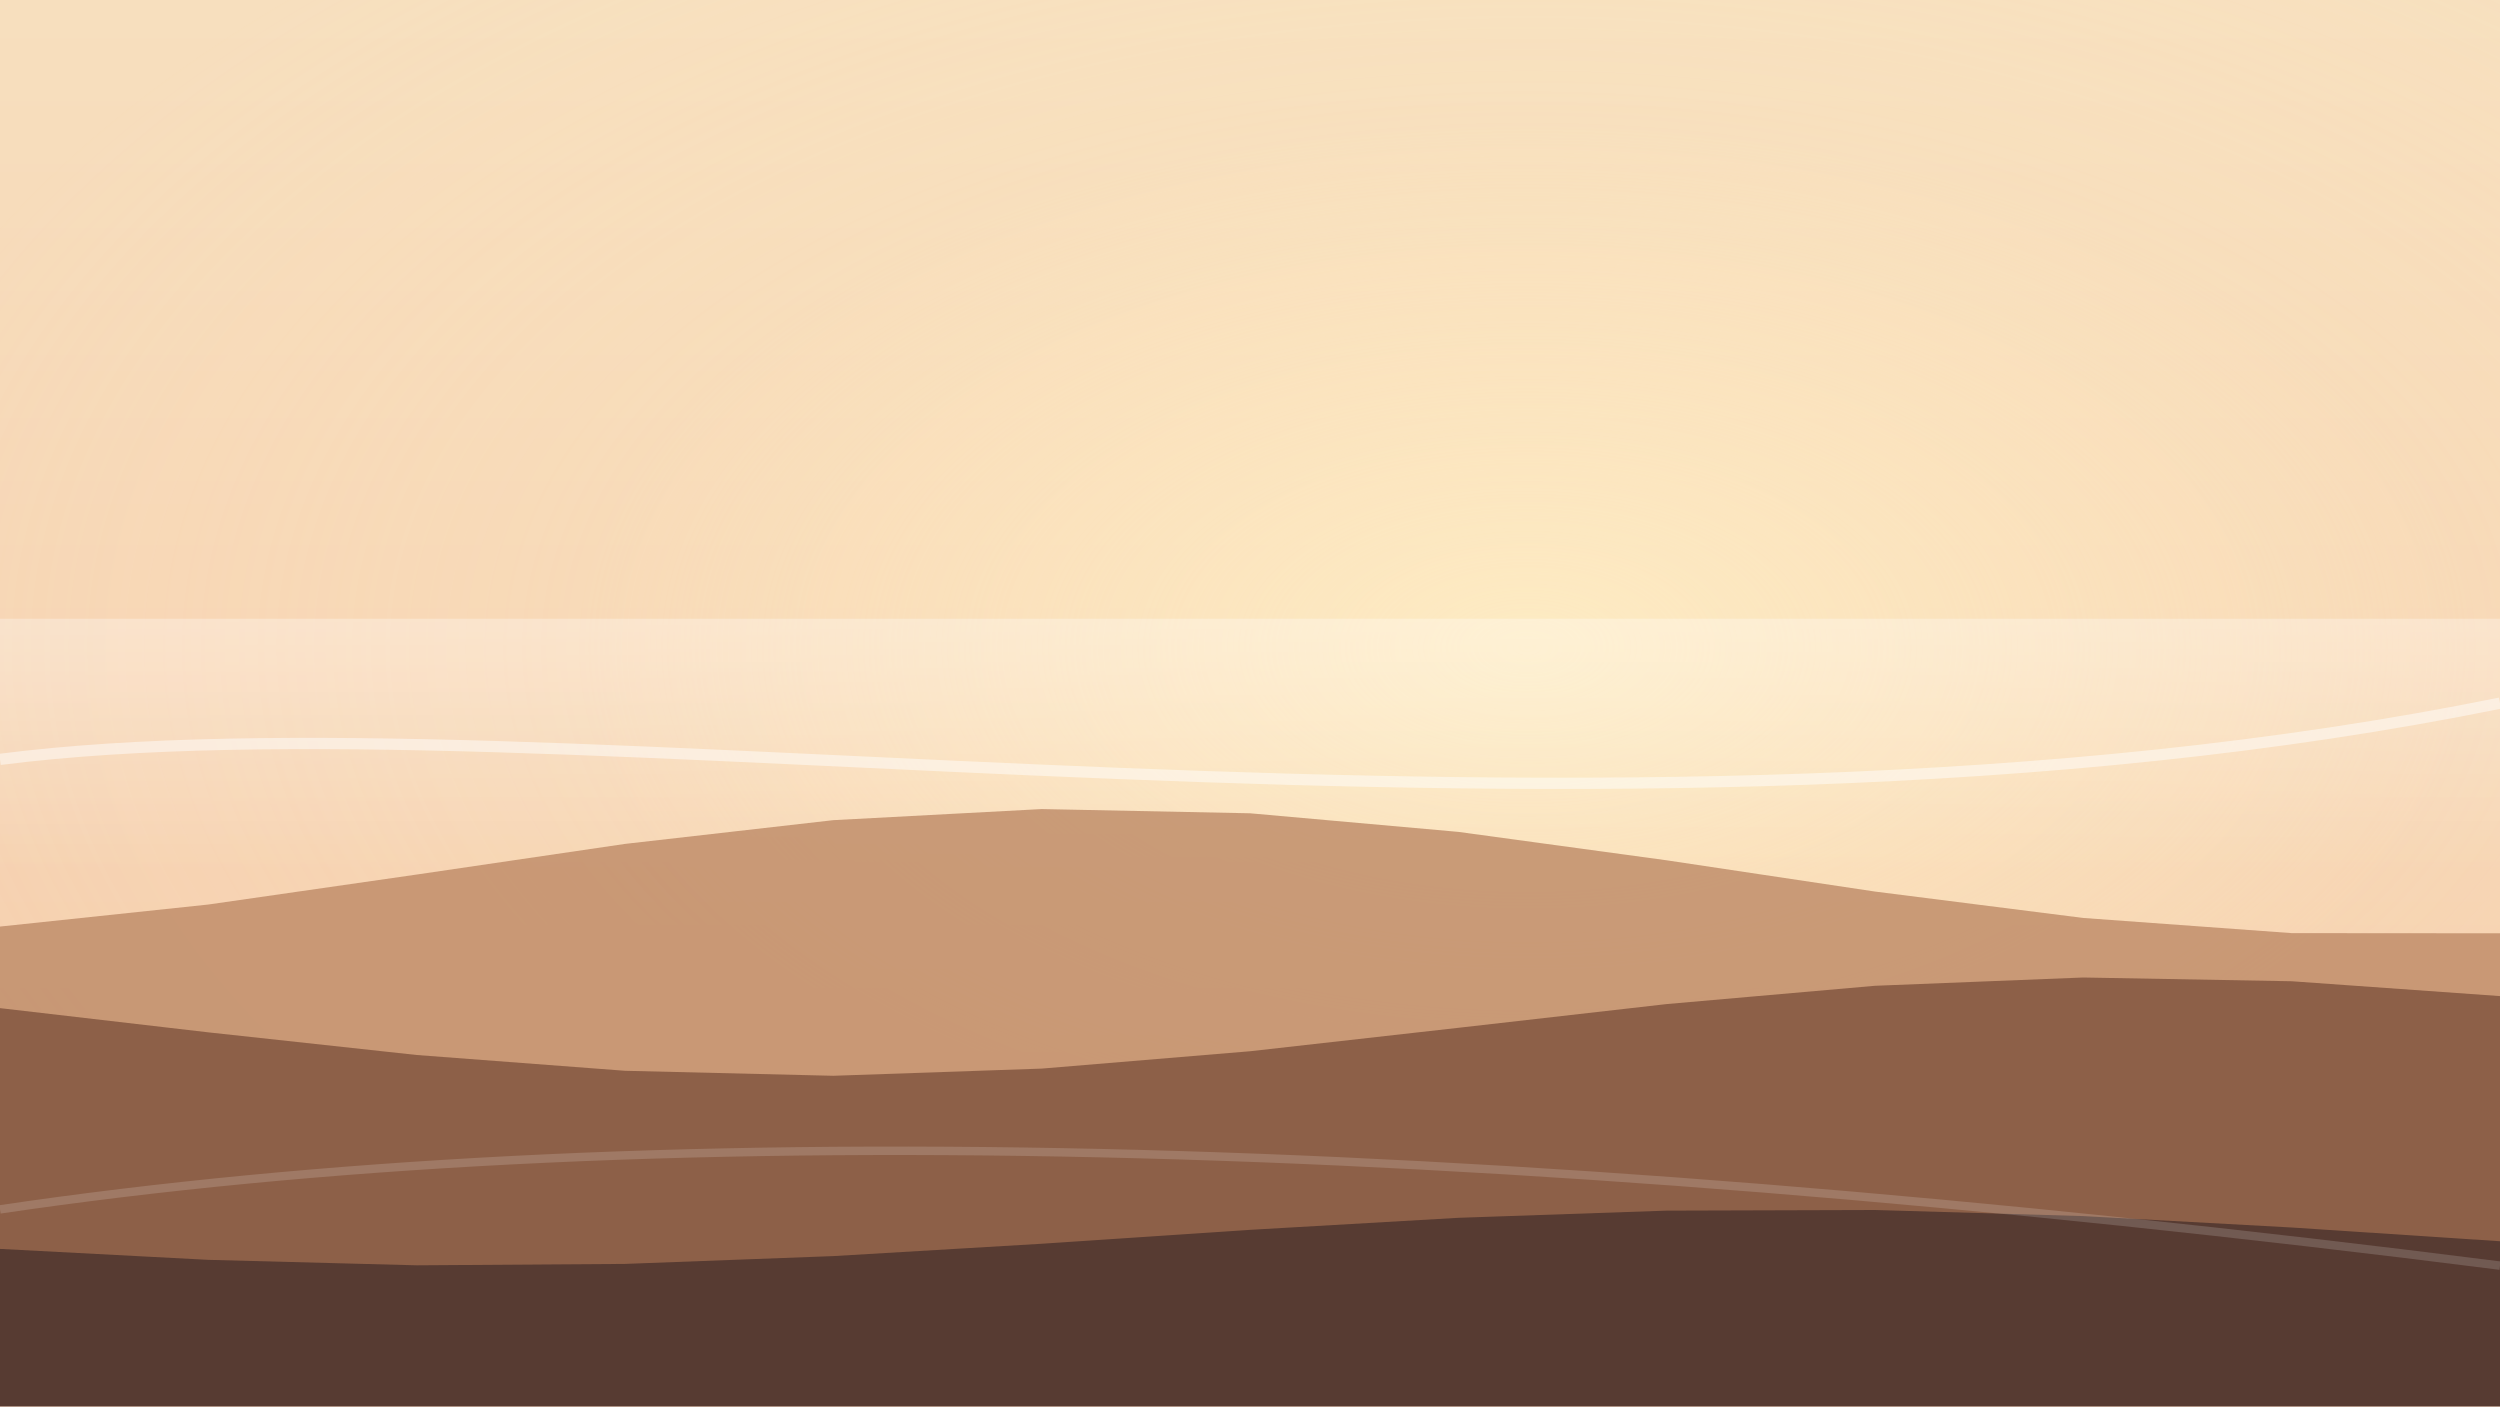
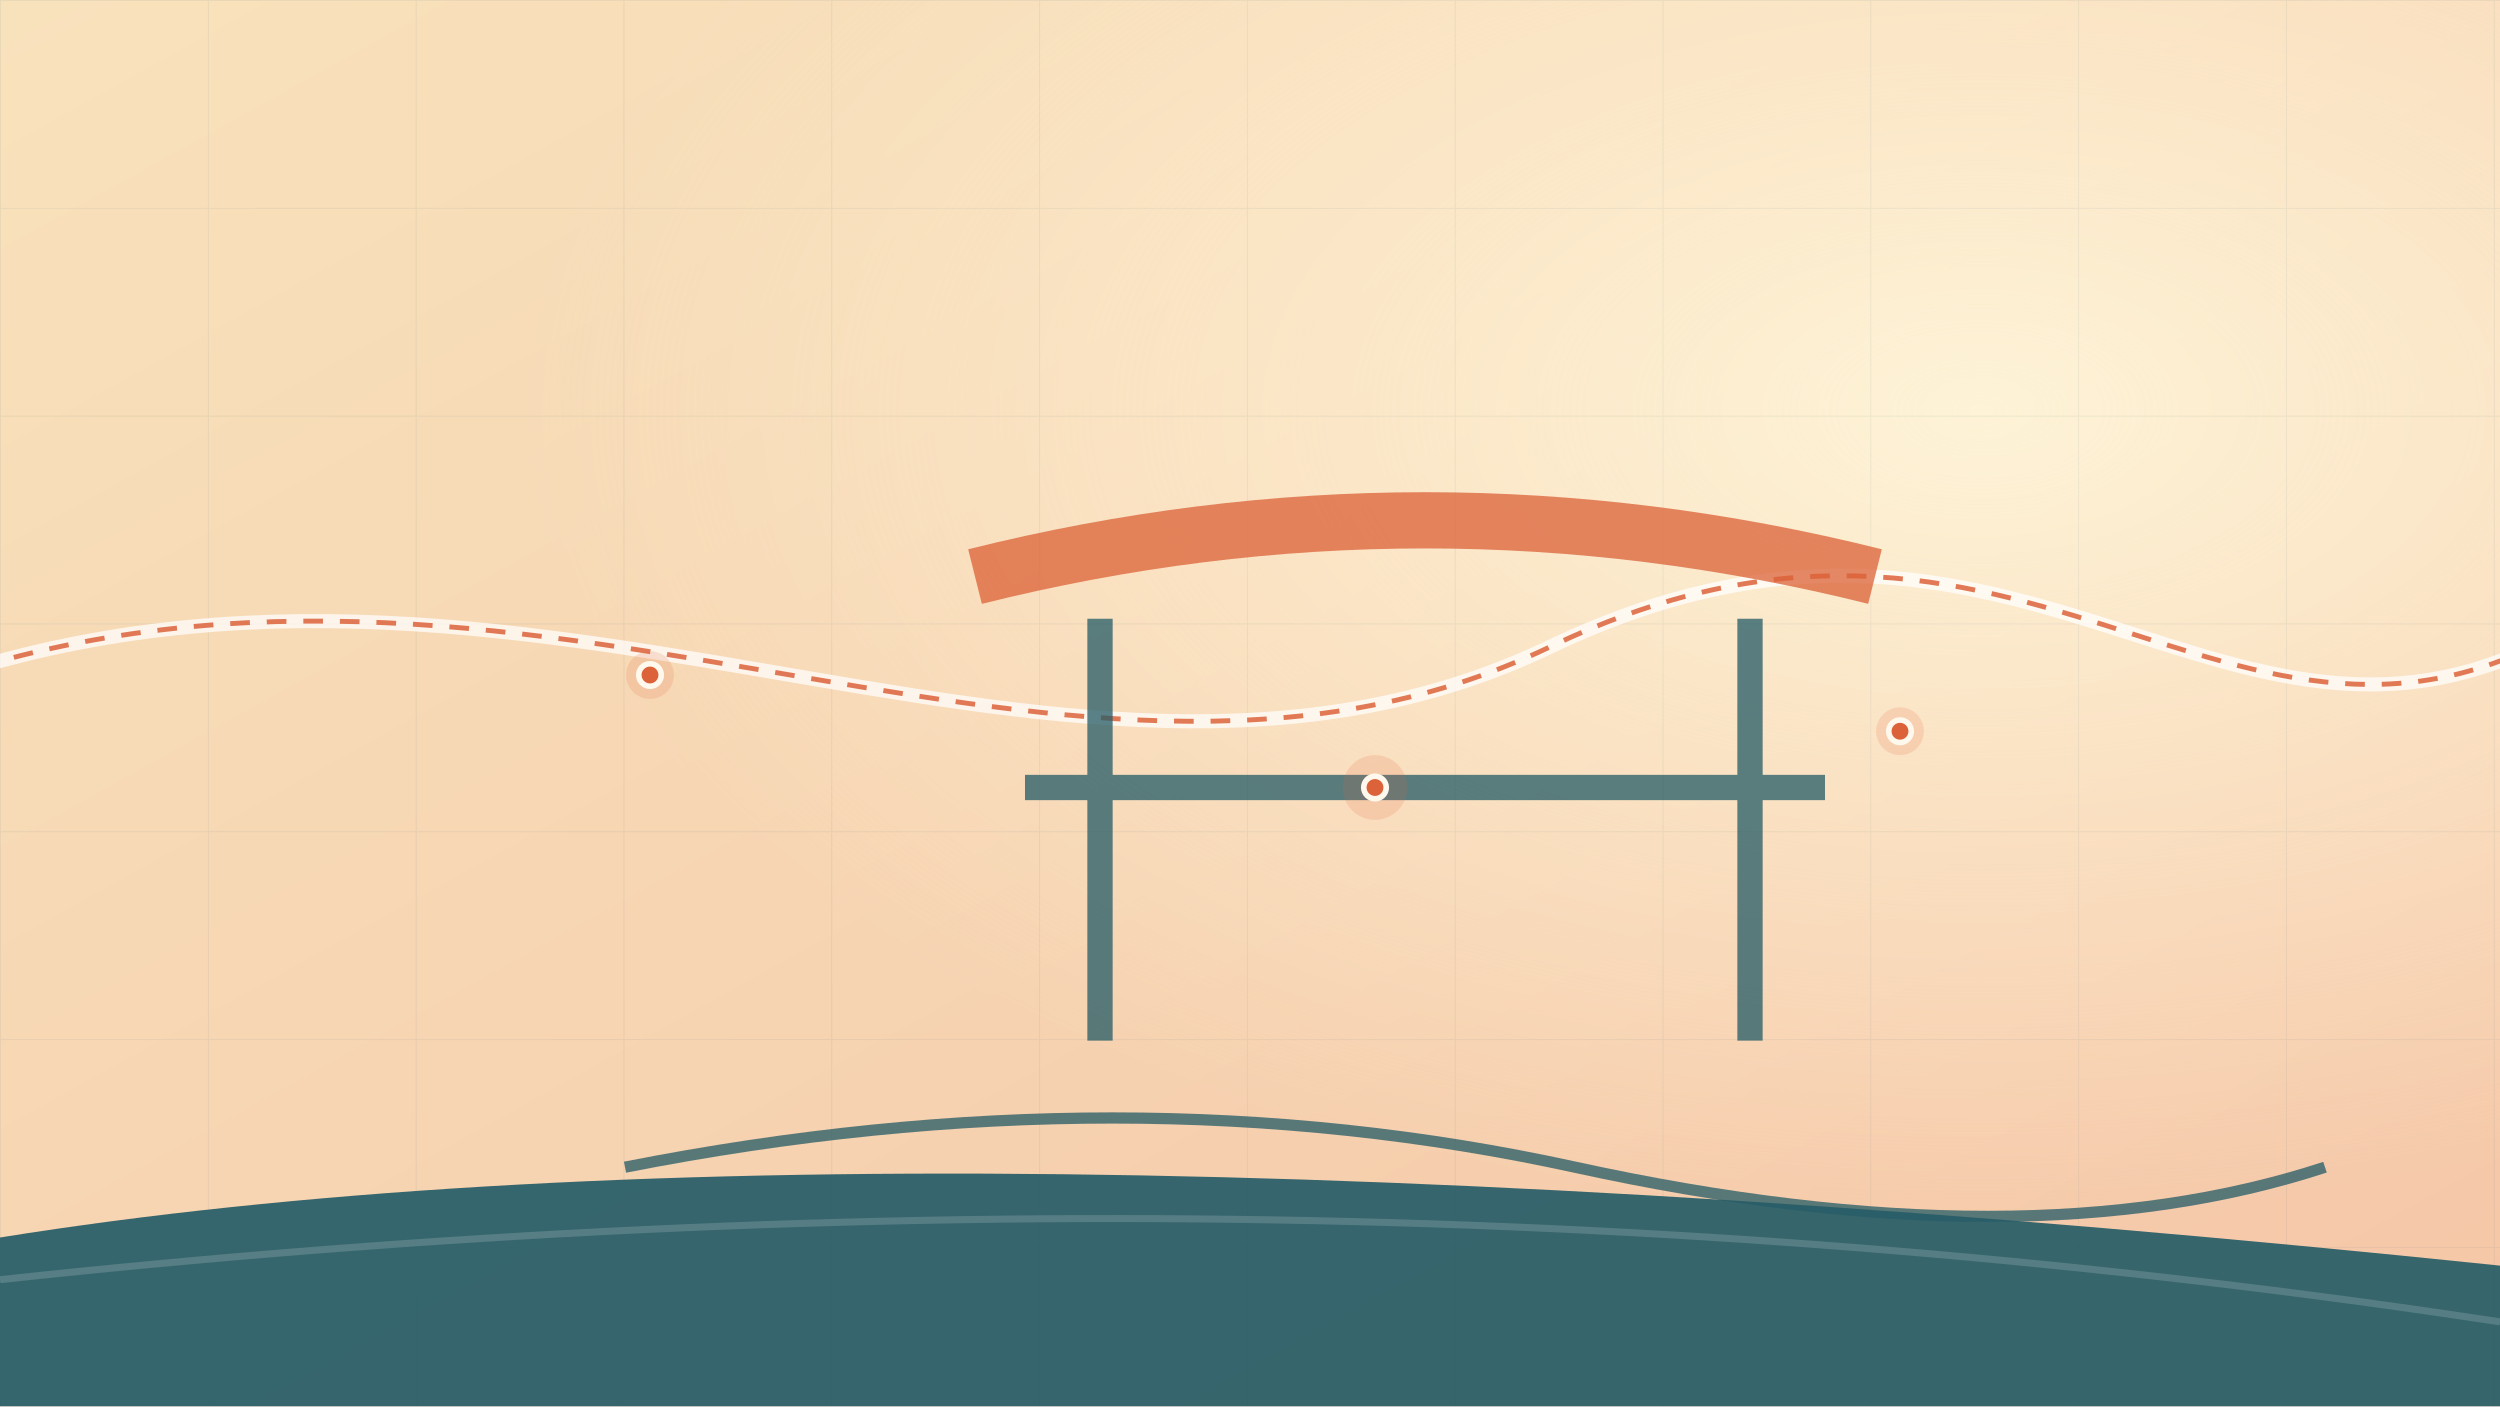
- <svg xmlns="http://www.w3.org/2000/svg" viewBox="0 0 1600 900" width="1600" height="900" role="img" aria-label="여행 사진 자리표시자">
+ <svg xmlns="http://www.w3.org/2000/svg" viewBox="0 0 1600 900" width="1600" height="900" role="img" aria-label="여행 기록 일러스트레이션">
  <defs>
-     <linearGradient id="sky" x1="0" y1="0" x2="0" y2="1">
-       <stop offset="0%" stop-color="#f7dfbe" />
-       <stop offset="100%" stop-color="#f6c9a9" />
+     <linearGradient id="sky" x1="0" y1="0" x2="1" y2="1">
+       <stop offset="0%" stop-color="#f8e2bc" />
+       <stop offset="100%" stop-color="#f5c6a7" />
    </linearGradient>
-     <radialGradient id="glow" cx="61%" cy="46%" r="68%">
-       <stop offset="0%" stop-color="#fff0c6" stop-opacity="0.82" />
-       <stop offset="55%" stop-color="#fff0c6" stop-opacity="0.16" />
-       <stop offset="100%" stop-color="#fff0c6" stop-opacity="0" />
+     <radialGradient id="light" cx="79%" cy="29%" r="58%">
+       <stop offset="0%" stop-color="#fff8dd" stop-opacity="0.86" />
+       <stop offset="100%" stop-color="#fff8dd" stop-opacity="0" />
    </radialGradient>
-     <linearGradient id="haze" x1="0" y1="0" x2="0" y2="1">
-       <stop offset="0%" stop-color="#ffffff" stop-opacity="0.3" />
-       <stop offset="100%" stop-color="#ffffff" stop-opacity="0" />
-     </linearGradient>
+     <pattern id="grid" width="133" height="133" patternUnits="userSpaceOnUse">
+       <path d="M 133 0 L 0 0 0 133" fill="none" stroke="#265c67" stroke-opacity="0.08" stroke-width="1" />
+     </pattern>
+     <filter id="soft">
+       <feGaussianBlur stdDeviation="12" />
+     </filter>
  </defs>
  <rect width="1600" height="900" fill="url(#sky)" />
-   <rect width="1600" height="900" fill="url(#glow)" />
-   <rect y="396.0" width="1600" height="162.0" fill="url(#haze)" />
-   <path d="M0 486.0 C 352.0 441.0, 1024.0 567.0, 1600 450.0" fill="none" stroke="#ffffff" stroke-opacity="0.48" stroke-width="7.2" />
-   <polygon points="0.0,593.0 133.3,578.9 266.7,559.7 400.0,540.1 533.3,524.9 666.7,517.8 800.0,520.5 933.3,532.4 1066.7,550.6 1200.0,570.6 1333.3,587.5 1466.7,597.2 1600.0,597.3 1600,900 0,900" fill="#be8b68" opacity="0.82" />
-   <polygon points="0.0,645.2 133.3,660.7 266.7,675.2 400.0,685.3 533.3,688.5 666.7,683.9 800.0,672.8 933.3,657.8 1066.7,642.6 1200.0,630.9 1333.3,625.6 1466.7,628.0 1600.0,637.5 1600,900 0,900" fill="#8d6048" />
-   <polygon points="0.0,799.3 133.3,806.3 266.7,809.8 400.0,808.9 533.3,803.9 666.7,796.0 800.0,787.1 933.3,779.4 1066.7,774.8 1200.0,774.4 1333.3,778.3 1466.7,785.6 1600.0,794.4 1600,900 0,900" fill="#573b32" />
-   <path d="M0 774.0 Q 608.0 684.0 1600 810.0" fill="none" stroke="#ffffff" stroke-opacity="0.16" stroke-width="5.4" />
+   <rect width="1600" height="900" fill="url(#light)" />
+   <rect width="1600" height="900" fill="url(#grid)" />
+   <path d="M -80 450 C 320 288, 672 567, 992 414 S 1440 558, 1680 378" fill="none" stroke="#ffffff" stroke-opacity="0.72" stroke-width="9" />
+   <path d="M -80 450 C 320 288, 672 567, 992 414 S 1440 558, 1680 378" fill="none" stroke="#dc6239" stroke-opacity="0.84" stroke-width="3.15" stroke-dasharray="12.6 10.8" />
+   <g transform="translate(912 324)" fill="none" stroke="#265c67" stroke-width="16.2" opacity="0.76">
+     <path d="M-288 45Q0 -27 288 45" stroke="#dc6239" stroke-width="36" />
+     <path d="M-208 72V342M208 72V342" />
+     <path d="M-256 180H256" />
+     <path d="M-512 423Q-192 360 96 423T576 423" stroke-width="7.2" />
+   </g>
+   <g transform="translate(416 432)">
+     <circle r="15.3" fill="#dc6239" fill-opacity="0.16" />
+     <circle r="7.2" fill="#dc6239" stroke="#fff8ec" stroke-width="3.6" />
+   </g>
+   <g transform="translate(880 504)">
+     <circle r="20.7" fill="#dc6239" fill-opacity="0.16" />
+     <circle r="7.2" fill="#dc6239" stroke="#fff8ec" stroke-width="3.6" />
+   </g>
+   <g transform="translate(1216 468)">
+     <circle r="15.3" fill="#dc6239" fill-opacity="0.16" />
+     <circle r="7.2" fill="#dc6239" stroke="#fff8ec" stroke-width="3.6" />
+   </g>
+   <path d="M0 792 Q 560 702 1600 810 V900 H0Z" fill="#265c67" opacity="0.92" />
+   <path d="M0 819 Q 832 729 1600 846" fill="none" stroke="#fff" stroke-opacity="0.16" stroke-width="4.5" />
</svg>
